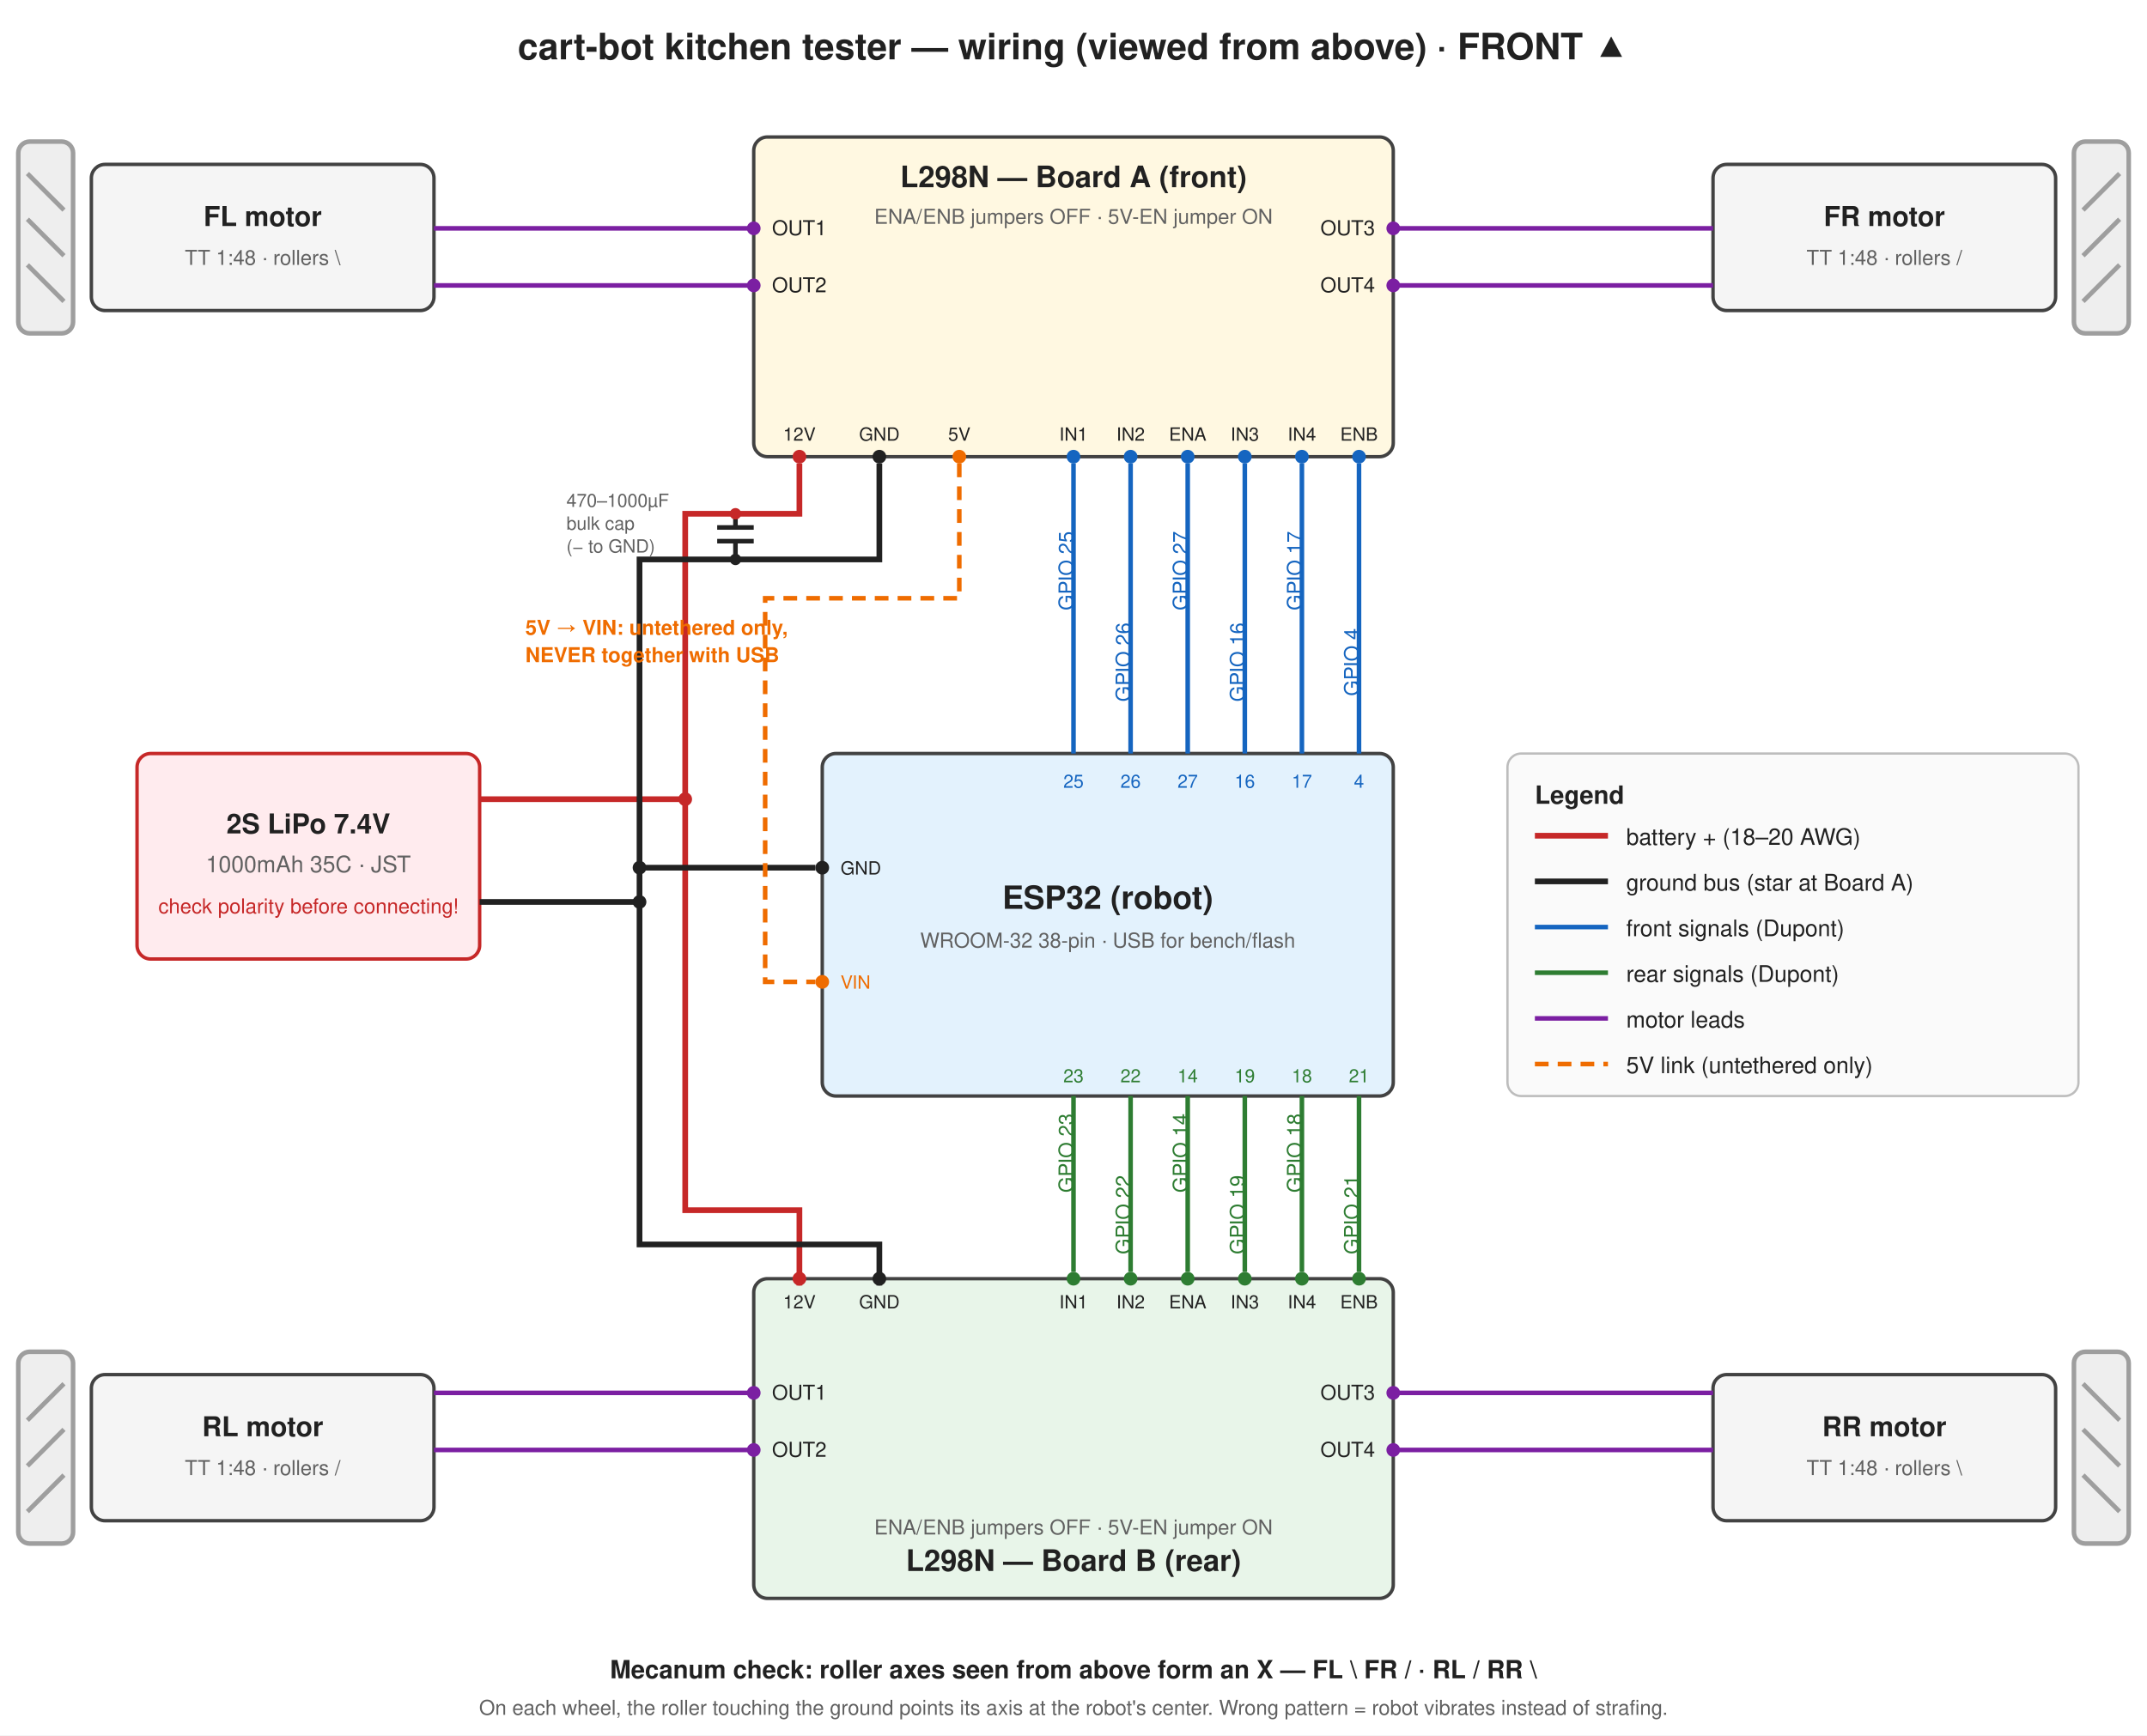
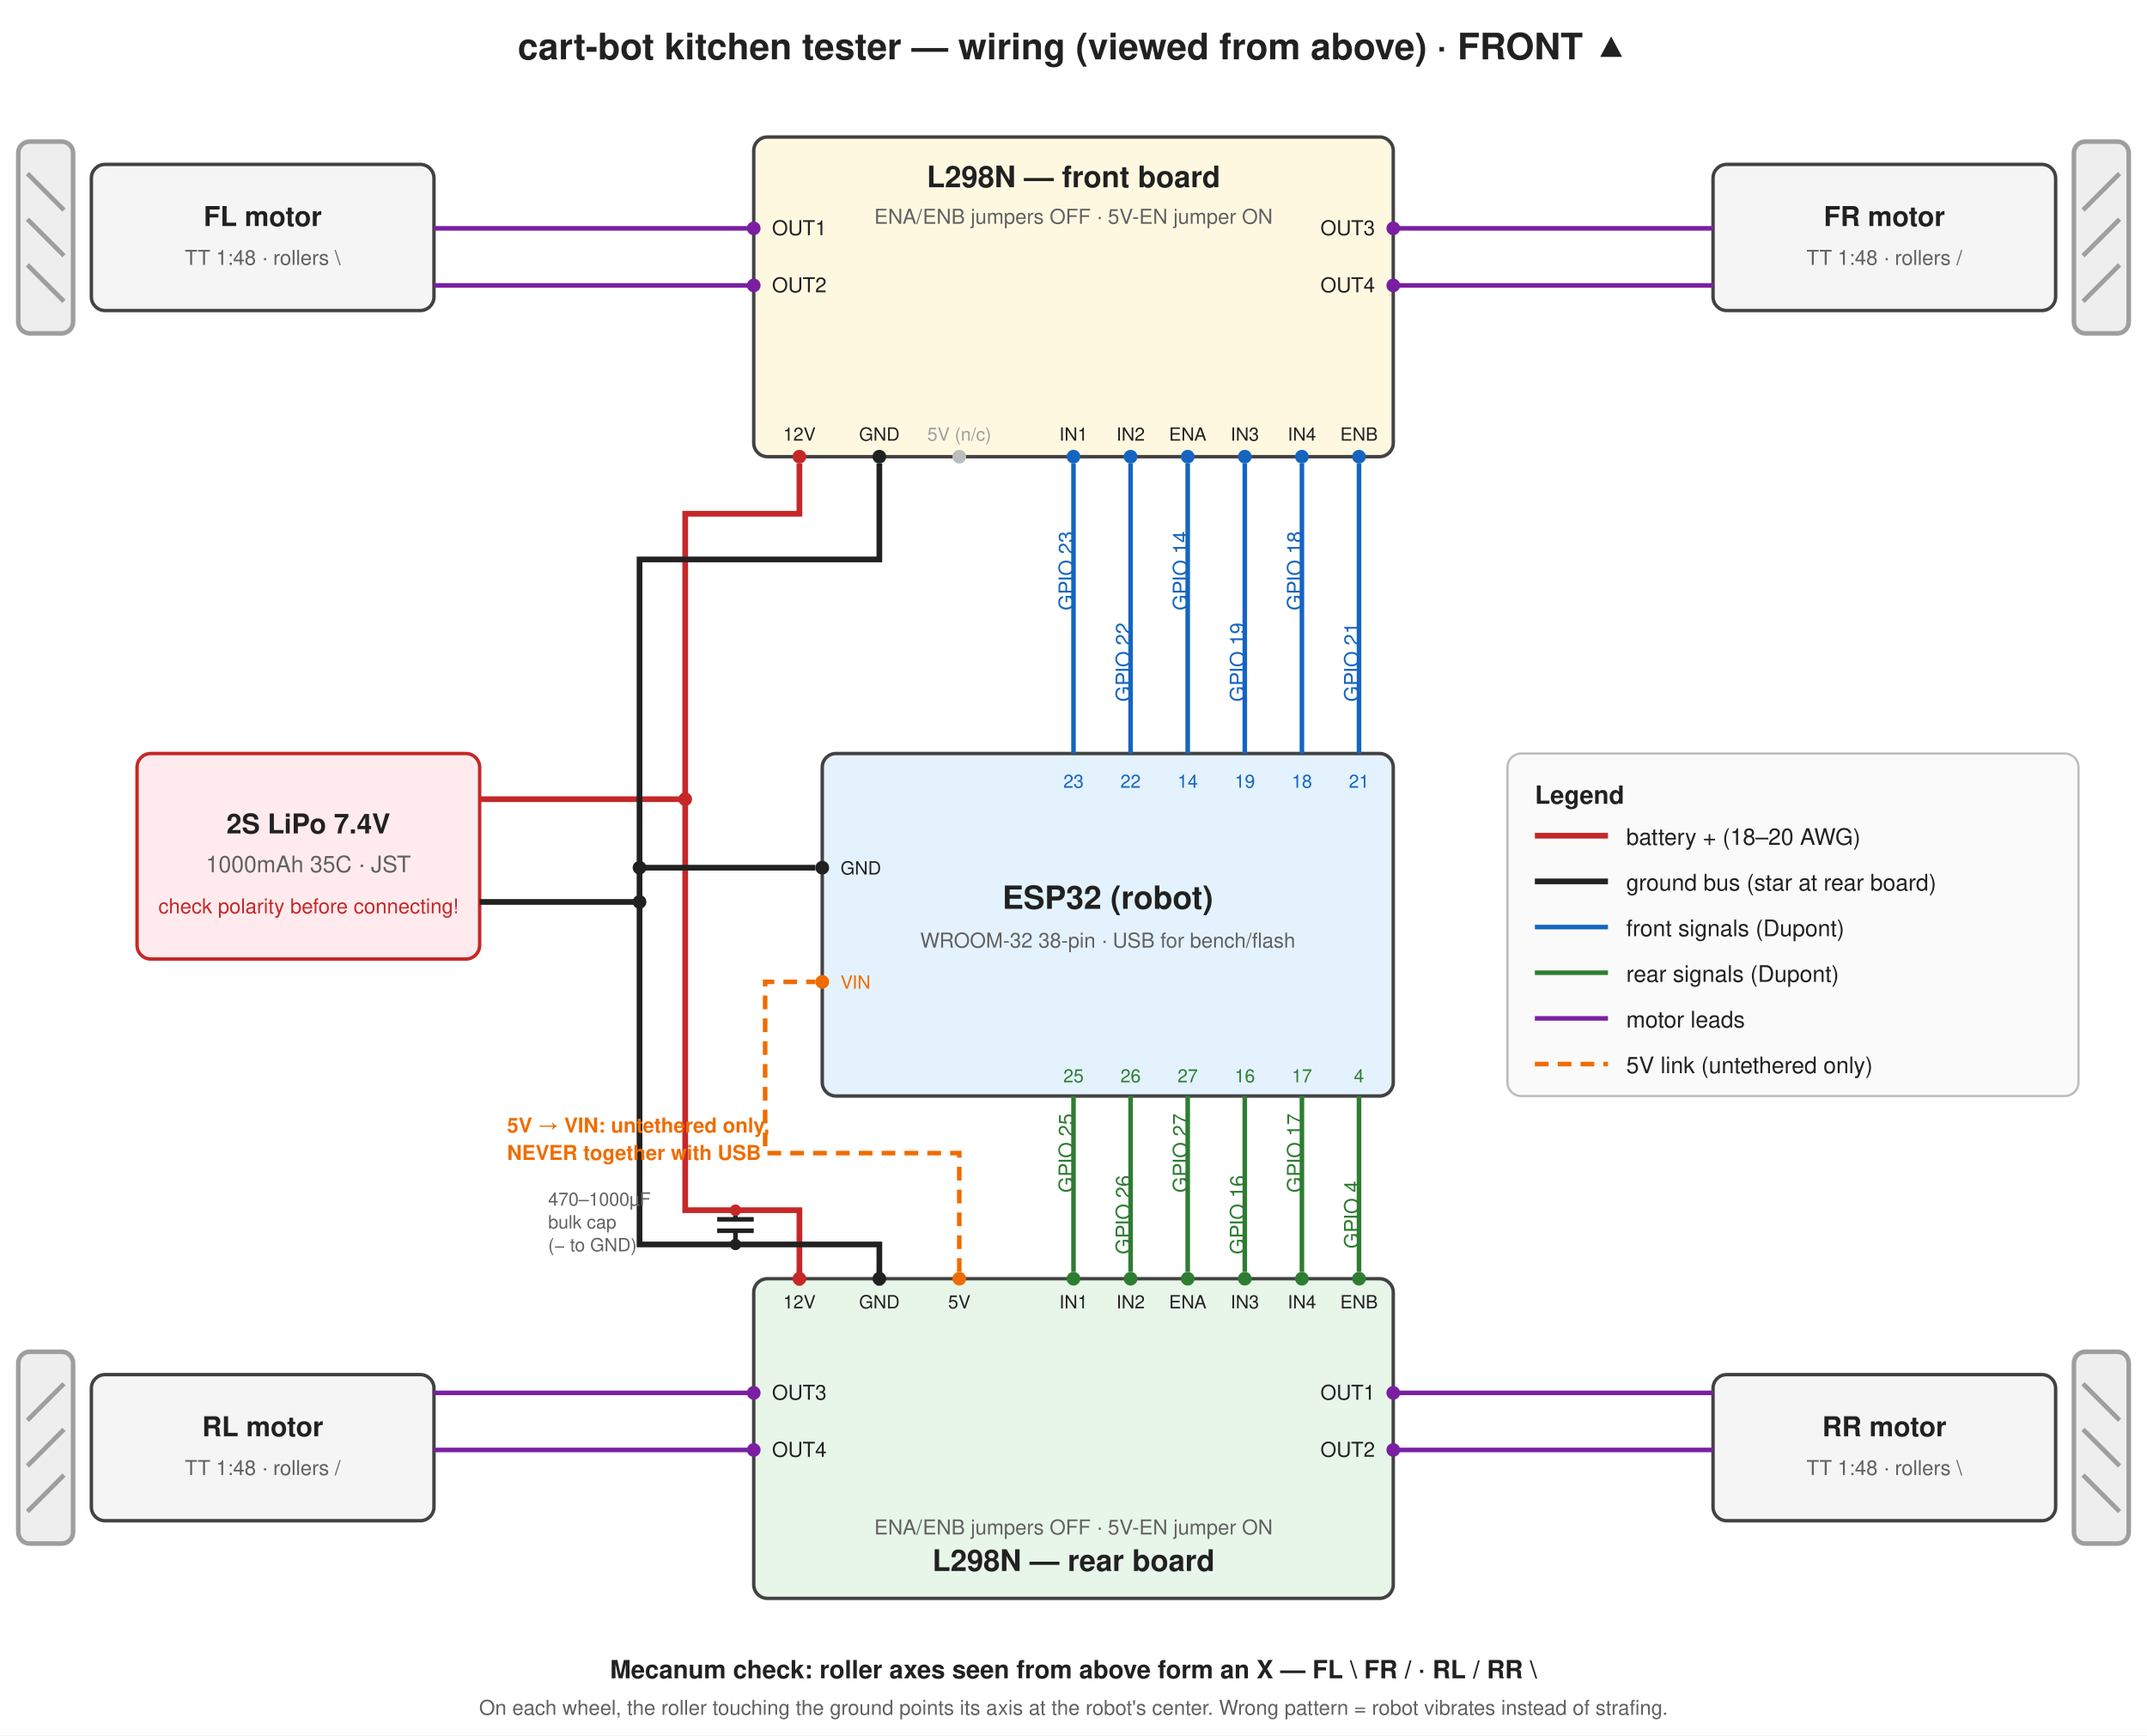
<svg xmlns="http://www.w3.org/2000/svg" viewBox="0 0 940 760" font-family="Helvetica, Arial, sans-serif">
  <defs>
    <marker id="dot" markerWidth="6" markerHeight="6" refX="3" refY="3">
      <circle cx="3" cy="3" r="2.2" fill="#212121" />
    </marker>
  </defs>
  <rect width="940" height="760" fill="#ffffff" />
  <text x="470" y="26" text-anchor="middle" font-size="16" font-weight="bold" fill="#212121">cart-bot kitchen tester — wiring (viewed from above) · FRONT ▲</text>
  <g stroke="#9e9e9e" stroke-width="2">
    <rect x="8" y="62" width="24" height="84" rx="5" fill="#eeeeee" />
    <line x1="12" y1="76" x2="28" y2="92" />
    <line x1="12" y1="96" x2="28" y2="112" />
    <line x1="12" y1="116" x2="28" y2="132" />
    <rect x="908" y="62" width="24" height="84" rx="5" fill="#eeeeee" />
    <line x1="912" y1="92" x2="928" y2="76" />
    <line x1="912" y1="112" x2="928" y2="96" />
    <line x1="912" y1="132" x2="928" y2="116" />
    <rect x="8" y="592" width="24" height="84" rx="5" fill="#eeeeee" />
    <line x1="12" y1="622" x2="28" y2="606" />
    <line x1="12" y1="642" x2="28" y2="626" />
    <line x1="12" y1="662" x2="28" y2="646" />
    <rect x="908" y="592" width="24" height="84" rx="5" fill="#eeeeee" />
    <line x1="912" y1="606" x2="928" y2="622" />
    <line x1="912" y1="626" x2="928" y2="642" />
    <line x1="912" y1="646" x2="928" y2="662" />
  </g>
  <g fill="#f5f5f5" stroke="#424242" stroke-width="1.5">
    <rect x="40" y="72" width="150" height="64" rx="6" />
    <rect x="750" y="72" width="150" height="64" rx="6" />
    <rect x="40" y="602" width="150" height="64" rx="6" />
    <rect x="750" y="602" width="150" height="64" rx="6" />
  </g>
  <g font-size="12" fill="#212121" text-anchor="middle" font-weight="bold">
    <text x="115" y="99">FL motor</text>
    <text x="825" y="99">FR motor</text>
    <text x="115" y="629">RL motor</text>
    <text x="825" y="629">RR motor</text>
  </g>
  <g font-size="9" fill="#616161" text-anchor="middle">
    <text x="115" y="116">TT 1:48 · rollers \</text>
    <text x="825" y="116">TT 1:48 · rollers /</text>
    <text x="115" y="646">TT 1:48 · rollers /</text>
    <text x="825" y="646">TT 1:48 · rollers \</text>
  </g>
  <rect x="330" y="60" width="280" height="140" rx="6" fill="#fff8e1" stroke="#424242" stroke-width="1.5" />
-   <text x="470" y="82" text-anchor="middle" font-size="13" font-weight="bold" fill="#212121">L298N — Board A (front)</text>
+   <text x="470" y="82" text-anchor="middle" font-size="13" font-weight="bold" fill="#212121">L298N — front board</text>
  <text x="470" y="98" text-anchor="middle" font-size="9" fill="#616161">ENA/ENB jumpers OFF · 5V-EN jumper ON</text>
  <g font-size="9" fill="#212121">
    <circle cx="330" cy="100" r="3" fill="#7b1fa2" />
    <text x="338" y="103">OUT1</text>
    <circle cx="330" cy="125" r="3" fill="#7b1fa2" />
    <text x="338" y="128">OUT2</text>
    <circle cx="610" cy="100" r="3" fill="#7b1fa2" />
    <text x="602" y="103" text-anchor="end">OUT3</text>
    <circle cx="610" cy="125" r="3" fill="#7b1fa2" />
    <text x="602" y="128" text-anchor="end">OUT4</text>
  </g>
  <g font-size="8" fill="#212121" text-anchor="middle">
    <circle cx="350" cy="200" r="3" fill="#c62828" />
    <text x="350" y="193">12V</text>
    <circle cx="385" cy="200" r="3" fill="#212121" />
    <text x="385" y="193">GND</text>
-     <circle cx="420" cy="200" r="3" fill="#ef6c00" />
-     <text x="420" y="193">5V</text>
+     <circle cx="420" cy="200" r="3" fill="#bdbdbd" />
+     <text x="420" y="193" fill="#9e9e9e">5V (n/c)</text>
    <circle cx="470" cy="200" r="3" fill="#1565c0" />
    <text x="470" y="193">IN1</text>
    <circle cx="495" cy="200" r="3" fill="#1565c0" />
    <text x="495" y="193">IN2</text>
    <circle cx="520" cy="200" r="3" fill="#1565c0" />
    <text x="520" y="193">ENA</text>
    <circle cx="545" cy="200" r="3" fill="#1565c0" />
    <text x="545" y="193">IN3</text>
    <circle cx="570" cy="200" r="3" fill="#1565c0" />
    <text x="570" y="193">IN4</text>
    <circle cx="595" cy="200" r="3" fill="#1565c0" />
    <text x="595" y="193">ENB</text>
  </g>
  <rect x="330" y="560" width="280" height="140" rx="6" fill="#e8f5e9" stroke="#424242" stroke-width="1.5" />
-   <text x="470" y="688" text-anchor="middle" font-size="13" font-weight="bold" fill="#212121">L298N — Board B (rear)</text>
+   <text x="470" y="688" text-anchor="middle" font-size="13" font-weight="bold" fill="#212121">L298N — rear board</text>
  <text x="470" y="672" text-anchor="middle" font-size="9" fill="#616161">ENA/ENB jumpers OFF · 5V-EN jumper ON</text>
  <g font-size="9" fill="#212121">
    <circle cx="330" cy="610" r="3" fill="#7b1fa2" />
-     <text x="338" y="613">OUT1</text>
+     <text x="338" y="613">OUT3</text>
    <circle cx="330" cy="635" r="3" fill="#7b1fa2" />
-     <text x="338" y="638">OUT2</text>
+     <text x="338" y="638">OUT4</text>
    <circle cx="610" cy="610" r="3" fill="#7b1fa2" />
-     <text x="602" y="613" text-anchor="end">OUT3</text>
+     <text x="602" y="613" text-anchor="end">OUT1</text>
    <circle cx="610" cy="635" r="3" fill="#7b1fa2" />
-     <text x="602" y="638" text-anchor="end">OUT4</text>
+     <text x="602" y="638" text-anchor="end">OUT2</text>
  </g>
  <g font-size="8" fill="#212121" text-anchor="middle">
    <circle cx="350" cy="560" r="3" fill="#c62828" />
    <text x="350" y="573">12V</text>
    <circle cx="385" cy="560" r="3" fill="#212121" />
    <text x="385" y="573">GND</text>
+     <circle cx="420" cy="560" r="3" fill="#ef6c00" />
+     <text x="420" y="573">5V</text>
    <circle cx="470" cy="560" r="3" fill="#2e7d32" />
    <text x="470" y="573">IN1</text>
    <circle cx="495" cy="560" r="3" fill="#2e7d32" />
    <text x="495" y="573">IN2</text>
    <circle cx="520" cy="560" r="3" fill="#2e7d32" />
    <text x="520" y="573">ENA</text>
    <circle cx="545" cy="560" r="3" fill="#2e7d32" />
    <text x="545" y="573">IN3</text>
    <circle cx="570" cy="560" r="3" fill="#2e7d32" />
    <text x="570" y="573">IN4</text>
    <circle cx="595" cy="560" r="3" fill="#2e7d32" />
    <text x="595" y="573">ENB</text>
  </g>
  <rect x="360" y="330" width="250" height="150" rx="6" fill="#e3f2fd" stroke="#424242" stroke-width="1.5" />
  <text x="485" y="398" text-anchor="middle" font-size="14" font-weight="bold" fill="#212121">ESP32 (robot)</text>
  <text x="485" y="415" text-anchor="middle" font-size="9" fill="#616161">WROOM-32 38-pin · USB for bench/flash</text>
  <g font-size="8" fill="#1565c0" text-anchor="middle">
-     <text x="470" y="345">25</text>
-     <text x="495" y="345">26</text>
-     <text x="520" y="345">27</text>
-     <text x="545" y="345">16</text>
-     <text x="570" y="345">17</text>
-     <text x="595" y="345">4</text>
+     <text x="470" y="345">23</text>
+     <text x="495" y="345">22</text>
+     <text x="520" y="345">14</text>
+     <text x="545" y="345">19</text>
+     <text x="570" y="345">18</text>
+     <text x="595" y="345">21</text>
  </g>
  <g font-size="8" fill="#2e7d32" text-anchor="middle">
-     <text x="470" y="474">23</text>
-     <text x="495" y="474">22</text>
-     <text x="520" y="474">14</text>
-     <text x="545" y="474">19</text>
-     <text x="570" y="474">18</text>
-     <text x="595" y="474">21</text>
+     <text x="470" y="474">25</text>
+     <text x="495" y="474">26</text>
+     <text x="520" y="474">27</text>
+     <text x="545" y="474">16</text>
+     <text x="570" y="474">17</text>
+     <text x="595" y="474">4</text>
  </g>
  <g font-size="8" fill="#212121">
    <circle cx="360" cy="380" r="3" />
    <text x="368" y="383">GND</text>
    <circle cx="360" cy="430" r="3" fill="#ef6c00" />
    <text x="368" y="433" fill="#ef6c00">VIN</text>
  </g>
  <g stroke="#1565c0" stroke-width="2">
    <line x1="470" y1="203" x2="470" y2="330" />
    <line x1="495" y1="203" x2="495" y2="330" />
    <line x1="520" y1="203" x2="520" y2="330" />
    <line x1="545" y1="203" x2="545" y2="330" />
    <line x1="570" y1="203" x2="570" y2="330" />
    <line x1="595" y1="203" x2="595" y2="330" />
  </g>
  <g font-size="9" fill="#1565c0" text-anchor="middle">
-     <text x="470" y="250" transform="rotate(-90 470 250)">GPIO 25</text>
-     <text x="495" y="290" transform="rotate(-90 495 290)">GPIO 26</text>
-     <text x="520" y="250" transform="rotate(-90 520 250)">GPIO 27</text>
-     <text x="545" y="290" transform="rotate(-90 545 290)">GPIO 16</text>
-     <text x="570" y="250" transform="rotate(-90 570 250)">GPIO 17</text>
-     <text x="595" y="290" transform="rotate(-90 595 290)">GPIO 4</text>
+     <text x="470" y="250" transform="rotate(-90 470 250)">GPIO 23</text>
+     <text x="495" y="290" transform="rotate(-90 495 290)">GPIO 22</text>
+     <text x="520" y="250" transform="rotate(-90 520 250)">GPIO 14</text>
+     <text x="545" y="290" transform="rotate(-90 545 290)">GPIO 19</text>
+     <text x="570" y="250" transform="rotate(-90 570 250)">GPIO 18</text>
+     <text x="595" y="290" transform="rotate(-90 595 290)">GPIO 21</text>
  </g>
  <g stroke="#2e7d32" stroke-width="2">
    <line x1="470" y1="480" x2="470" y2="557" />
    <line x1="495" y1="480" x2="495" y2="557" />
    <line x1="520" y1="480" x2="520" y2="557" />
    <line x1="545" y1="480" x2="545" y2="557" />
    <line x1="570" y1="480" x2="570" y2="557" />
    <line x1="595" y1="480" x2="595" y2="557" />
  </g>
  <g font-size="9" fill="#2e7d32" text-anchor="middle">
-     <text x="470" y="505" transform="rotate(-90 470 505)">GPIO 23</text>
-     <text x="495" y="532" transform="rotate(-90 495 532)">GPIO 22</text>
-     <text x="520" y="505" transform="rotate(-90 520 505)">GPIO 14</text>
-     <text x="545" y="532" transform="rotate(-90 545 532)">GPIO 19</text>
-     <text x="570" y="505" transform="rotate(-90 570 505)">GPIO 18</text>
-     <text x="595" y="532" transform="rotate(-90 595 532)">GPIO 21</text>
+     <text x="470" y="505" transform="rotate(-90 470 505)">GPIO 25</text>
+     <text x="495" y="532" transform="rotate(-90 495 532)">GPIO 26</text>
+     <text x="520" y="505" transform="rotate(-90 520 505)">GPIO 27</text>
+     <text x="545" y="532" transform="rotate(-90 545 532)">GPIO 16</text>
+     <text x="570" y="505" transform="rotate(-90 570 505)">GPIO 17</text>
+     <text x="595" y="532" transform="rotate(-90 595 532)">GPIO 4</text>
  </g>
  <g stroke="#7b1fa2" stroke-width="2" fill="none">
    <line x1="190" y1="100" x2="330" y2="100" />
    <line x1="190" y1="125" x2="330" y2="125" />
    <line x1="610" y1="100" x2="750" y2="100" />
    <line x1="610" y1="125" x2="750" y2="125" />
    <line x1="190" y1="610" x2="330" y2="610" />
    <line x1="190" y1="635" x2="330" y2="635" />
    <line x1="610" y1="610" x2="750" y2="610" />
    <line x1="610" y1="635" x2="750" y2="635" />
  </g>
  <rect x="60" y="330" width="150" height="90" rx="6" fill="#ffebee" stroke="#c62828" stroke-width="1.5" />
  <text x="135" y="365" text-anchor="middle" font-size="12" font-weight="bold" fill="#212121">2S LiPo 7.4V</text>
  <text x="135" y="382" text-anchor="middle" font-size="10" fill="#616161">1000mAh 35C · JST</text>
  <text x="135" y="400" text-anchor="middle" font-size="9" fill="#c62828">check polarity before connecting!</text>
  <g stroke="#c62828" stroke-width="2.5" fill="none">
    <polyline points="210,350 300,350 300,225 350,225 350,203" />
    <polyline points="300,350 300,530 350,530 350,563" />
  </g>
  <circle cx="300" cy="350" r="3" fill="#c62828" />
  <g stroke="#212121" stroke-width="2.5" fill="none">
    <polyline points="210,395 280,395 280,245 385,245 385,203" />
    <polyline points="280,395 280,545 385,545 385,563" />
    <polyline points="280,380 357,380" />
  </g>
  <circle cx="280" cy="395" r="3" fill="#212121" />
  <circle cx="280" cy="380" r="3" fill="#212121" />
  <g stroke="#212121" stroke-width="2">
-     <line x1="322" y1="225" x2="322" y2="231" />
-     <line x1="314" y1="231" x2="330" y2="231" />
-     <line x1="314" y1="237" x2="330" y2="237" />
-     <line x1="322" y1="237" x2="322" y2="245" />
-   </g>
-   <circle cx="322" cy="225" r="2.5" fill="#c62828" />
-   <circle cx="322" cy="245" r="2.5" fill="#212121" />
-   <text x="248" y="222" font-size="8" fill="#616161">470–1000µF</text>
-   <text x="248" y="232" font-size="8" fill="#616161">bulk cap</text>
-   <text x="248" y="242" font-size="8" fill="#616161">(− to GND)</text>
+     <line x1="322" y1="530" x2="322" y2="534" />
+     <line x1="314" y1="534" x2="330" y2="534" />
+     <line x1="314" y1="539" x2="330" y2="539" />
+     <line x1="322" y1="539" x2="322" y2="545" />
+   </g>
+   <circle cx="322" cy="530" r="2.5" fill="#c62828" />
+   <circle cx="322" cy="545" r="2.5" fill="#212121" />
+   <text x="240" y="528" font-size="8" fill="#616161">470–1000µF</text>
+   <text x="240" y="538" font-size="8" fill="#616161">bulk cap</text>
+   <text x="240" y="548" font-size="8" fill="#616161">(− to GND)</text>
  <g stroke="#ef6c00" stroke-width="2" stroke-dasharray="6 4" fill="none">
-     <polyline points="420,203 420,262 335,262 335,430 357,430" />
-   </g>
-   <text x="230" y="278" font-size="9" fill="#ef6c00" font-weight="bold">5V → VIN: untethered only,</text>
-   <text x="230" y="290" font-size="9" fill="#ef6c00" font-weight="bold">NEVER together with USB</text>
+     <polyline points="420,557 420,505 335,505 335,430 357,430" />
+   </g>
+   <text x="222" y="496" font-size="9" fill="#ef6c00" font-weight="bold">5V → VIN: untethered only,</text>
+   <text x="222" y="508" font-size="9" fill="#ef6c00" font-weight="bold">NEVER together with USB</text>
  <g font-size="10" fill="#212121">
    <rect x="660" y="330" width="250" height="150" rx="6" fill="#fafafa" stroke="#bdbdbd" />
    <text x="672" y="352" font-weight="bold" font-size="11">Legend</text>
    <line x1="672" y1="366" x2="704" y2="366" stroke="#c62828" stroke-width="2.5" />
    <text x="712" y="370">battery + (18–20 AWG)</text>
    <line x1="672" y1="386" x2="704" y2="386" stroke="#212121" stroke-width="2.5" />
-     <text x="712" y="390">ground bus (star at Board A)</text>
+     <text x="712" y="390">ground bus (star at rear board)</text>
    <line x1="672" y1="406" x2="704" y2="406" stroke="#1565c0" stroke-width="2" />
    <text x="712" y="410">front signals (Dupont)</text>
    <line x1="672" y1="426" x2="704" y2="426" stroke="#2e7d32" stroke-width="2" />
    <text x="712" y="430">rear signals (Dupont)</text>
    <line x1="672" y1="446" x2="704" y2="446" stroke="#7b1fa2" stroke-width="2" />
    <text x="712" y="450">motor leads</text>
    <line x1="672" y1="466" x2="704" y2="466" stroke="#ef6c00" stroke-width="2" stroke-dasharray="6 4" />
    <text x="712" y="470">5V link (untethered only)</text>
  </g>
  <text x="470" y="735" text-anchor="middle" font-size="11" fill="#212121" font-weight="bold">Mecanum check: roller axes seen from above form an X  —  FL \   FR /   ·   RL /   RR \</text>
  <text x="470" y="751" text-anchor="middle" font-size="9" fill="#616161">On each wheel, the roller touching the ground points its axis at the robot's center. Wrong pattern = robot vibrates instead of strafing.</text>
</svg>
